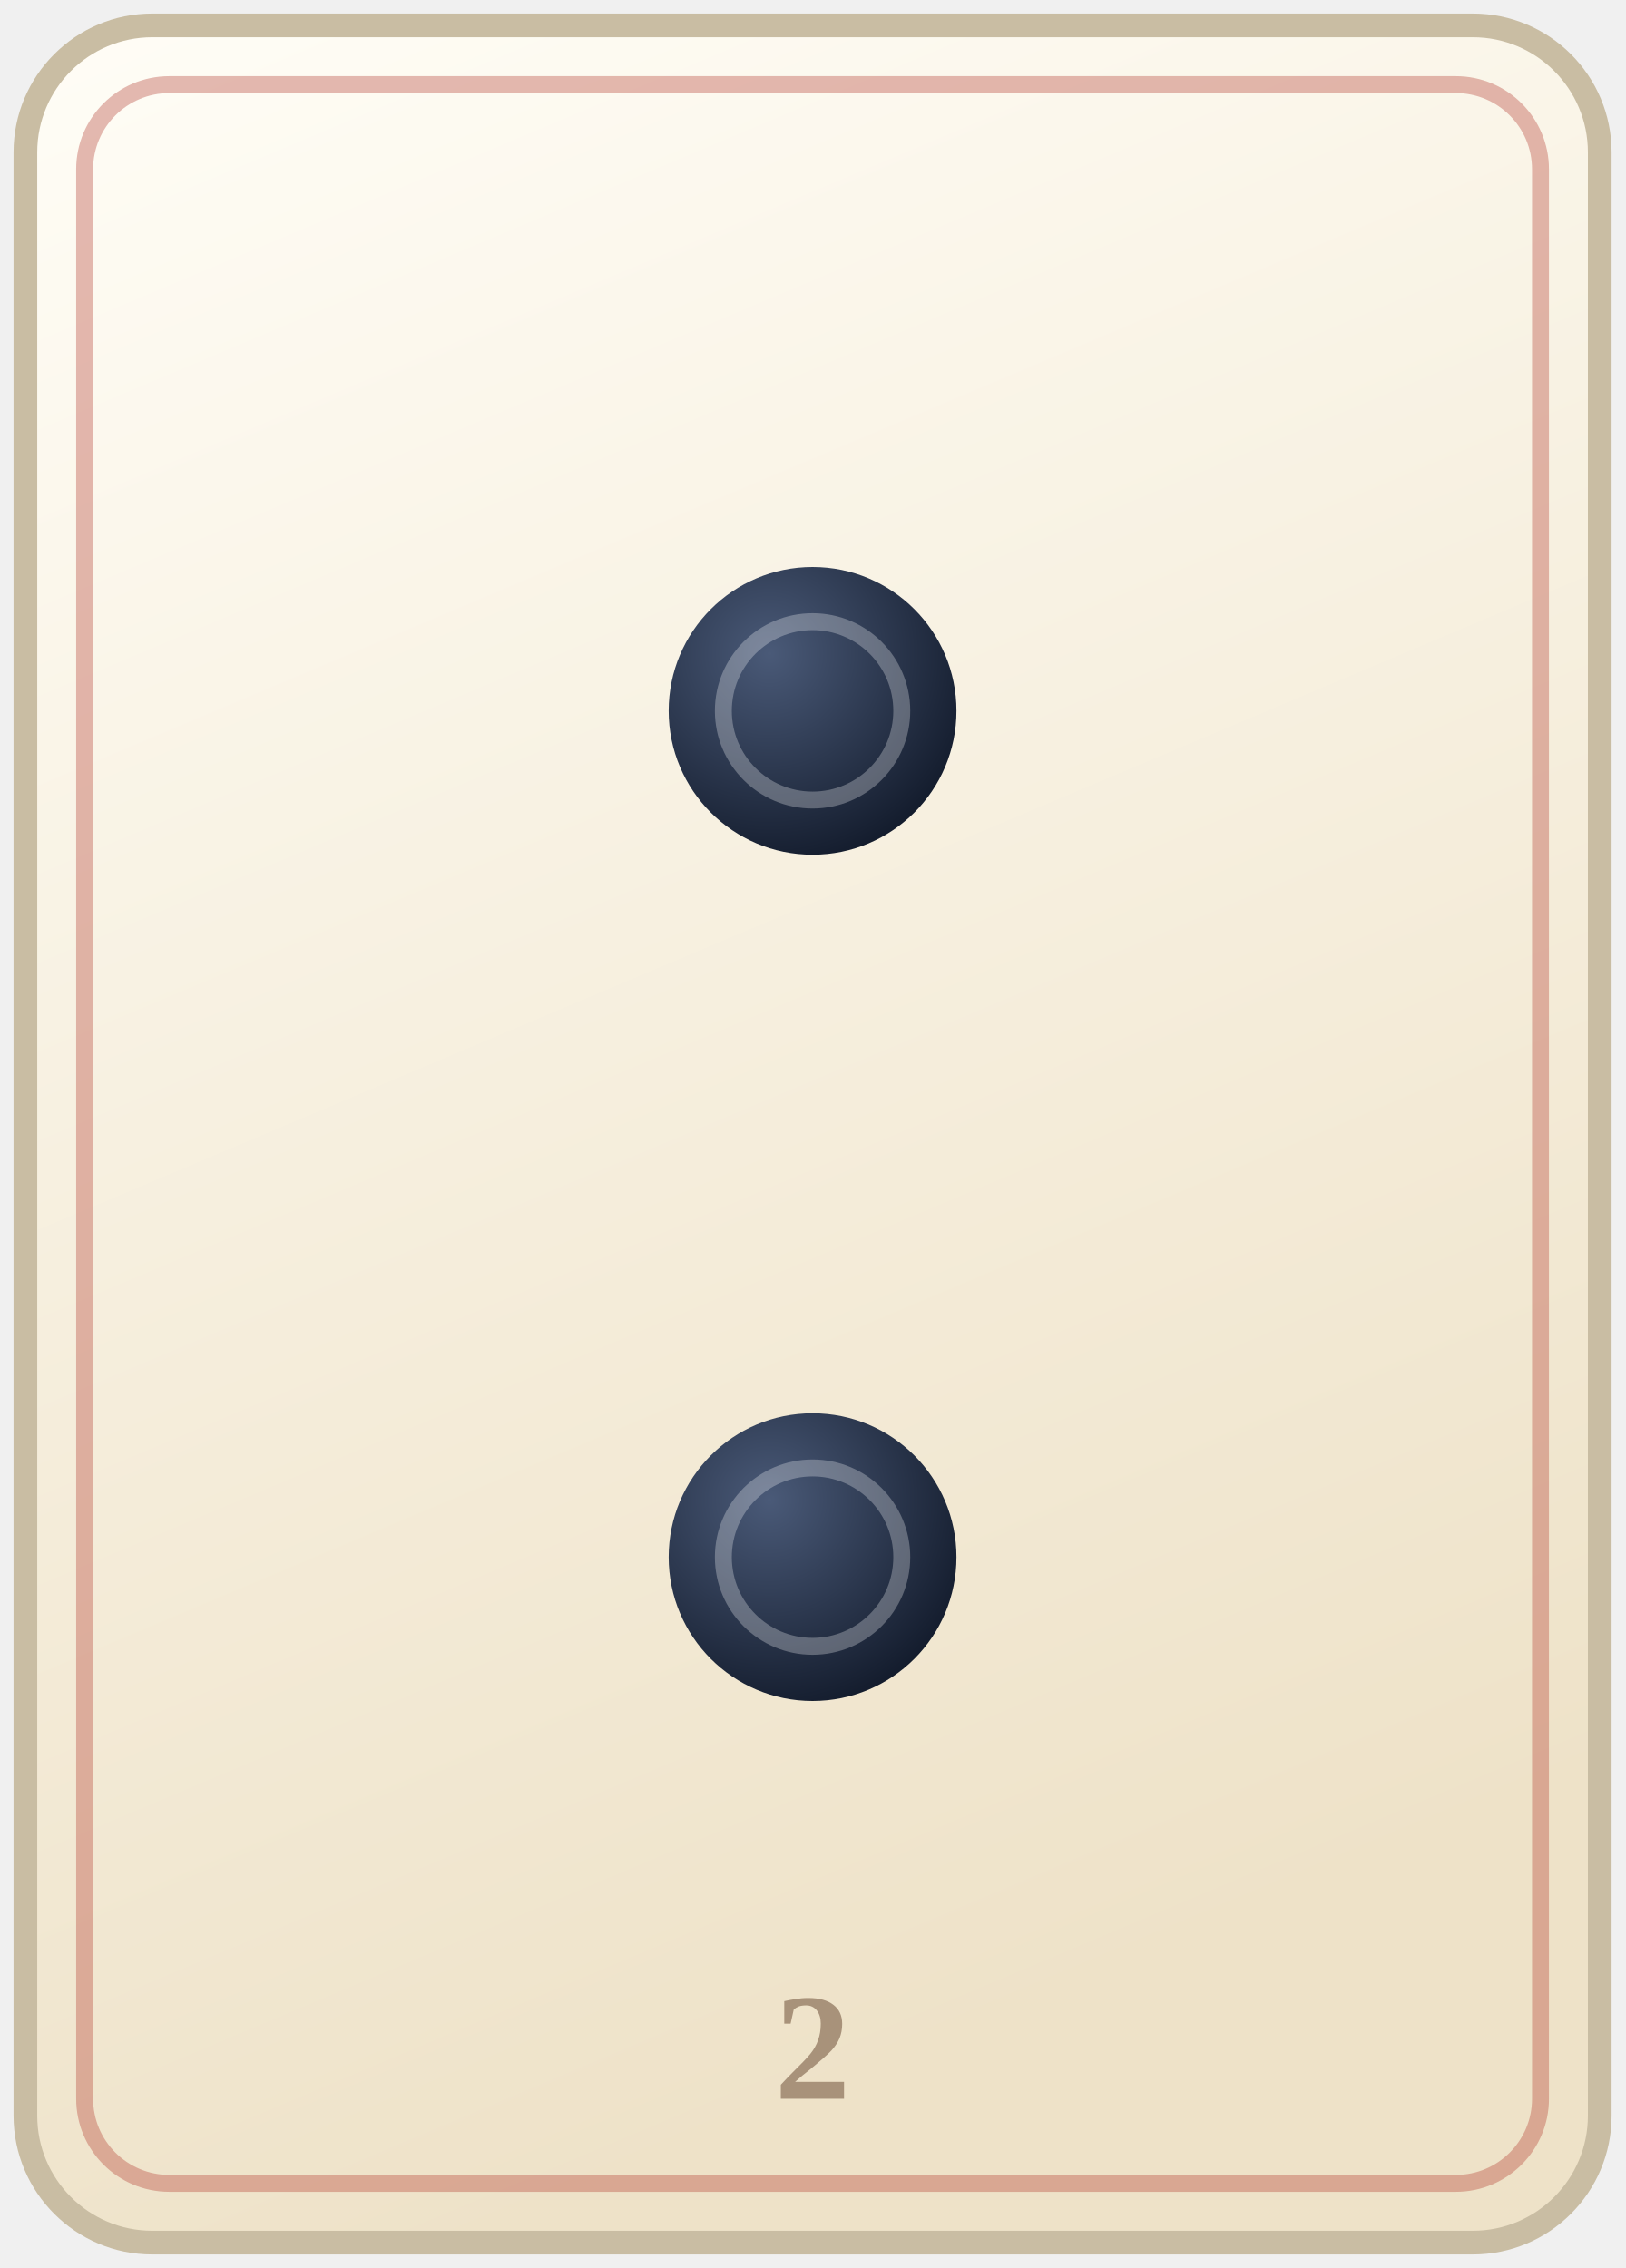
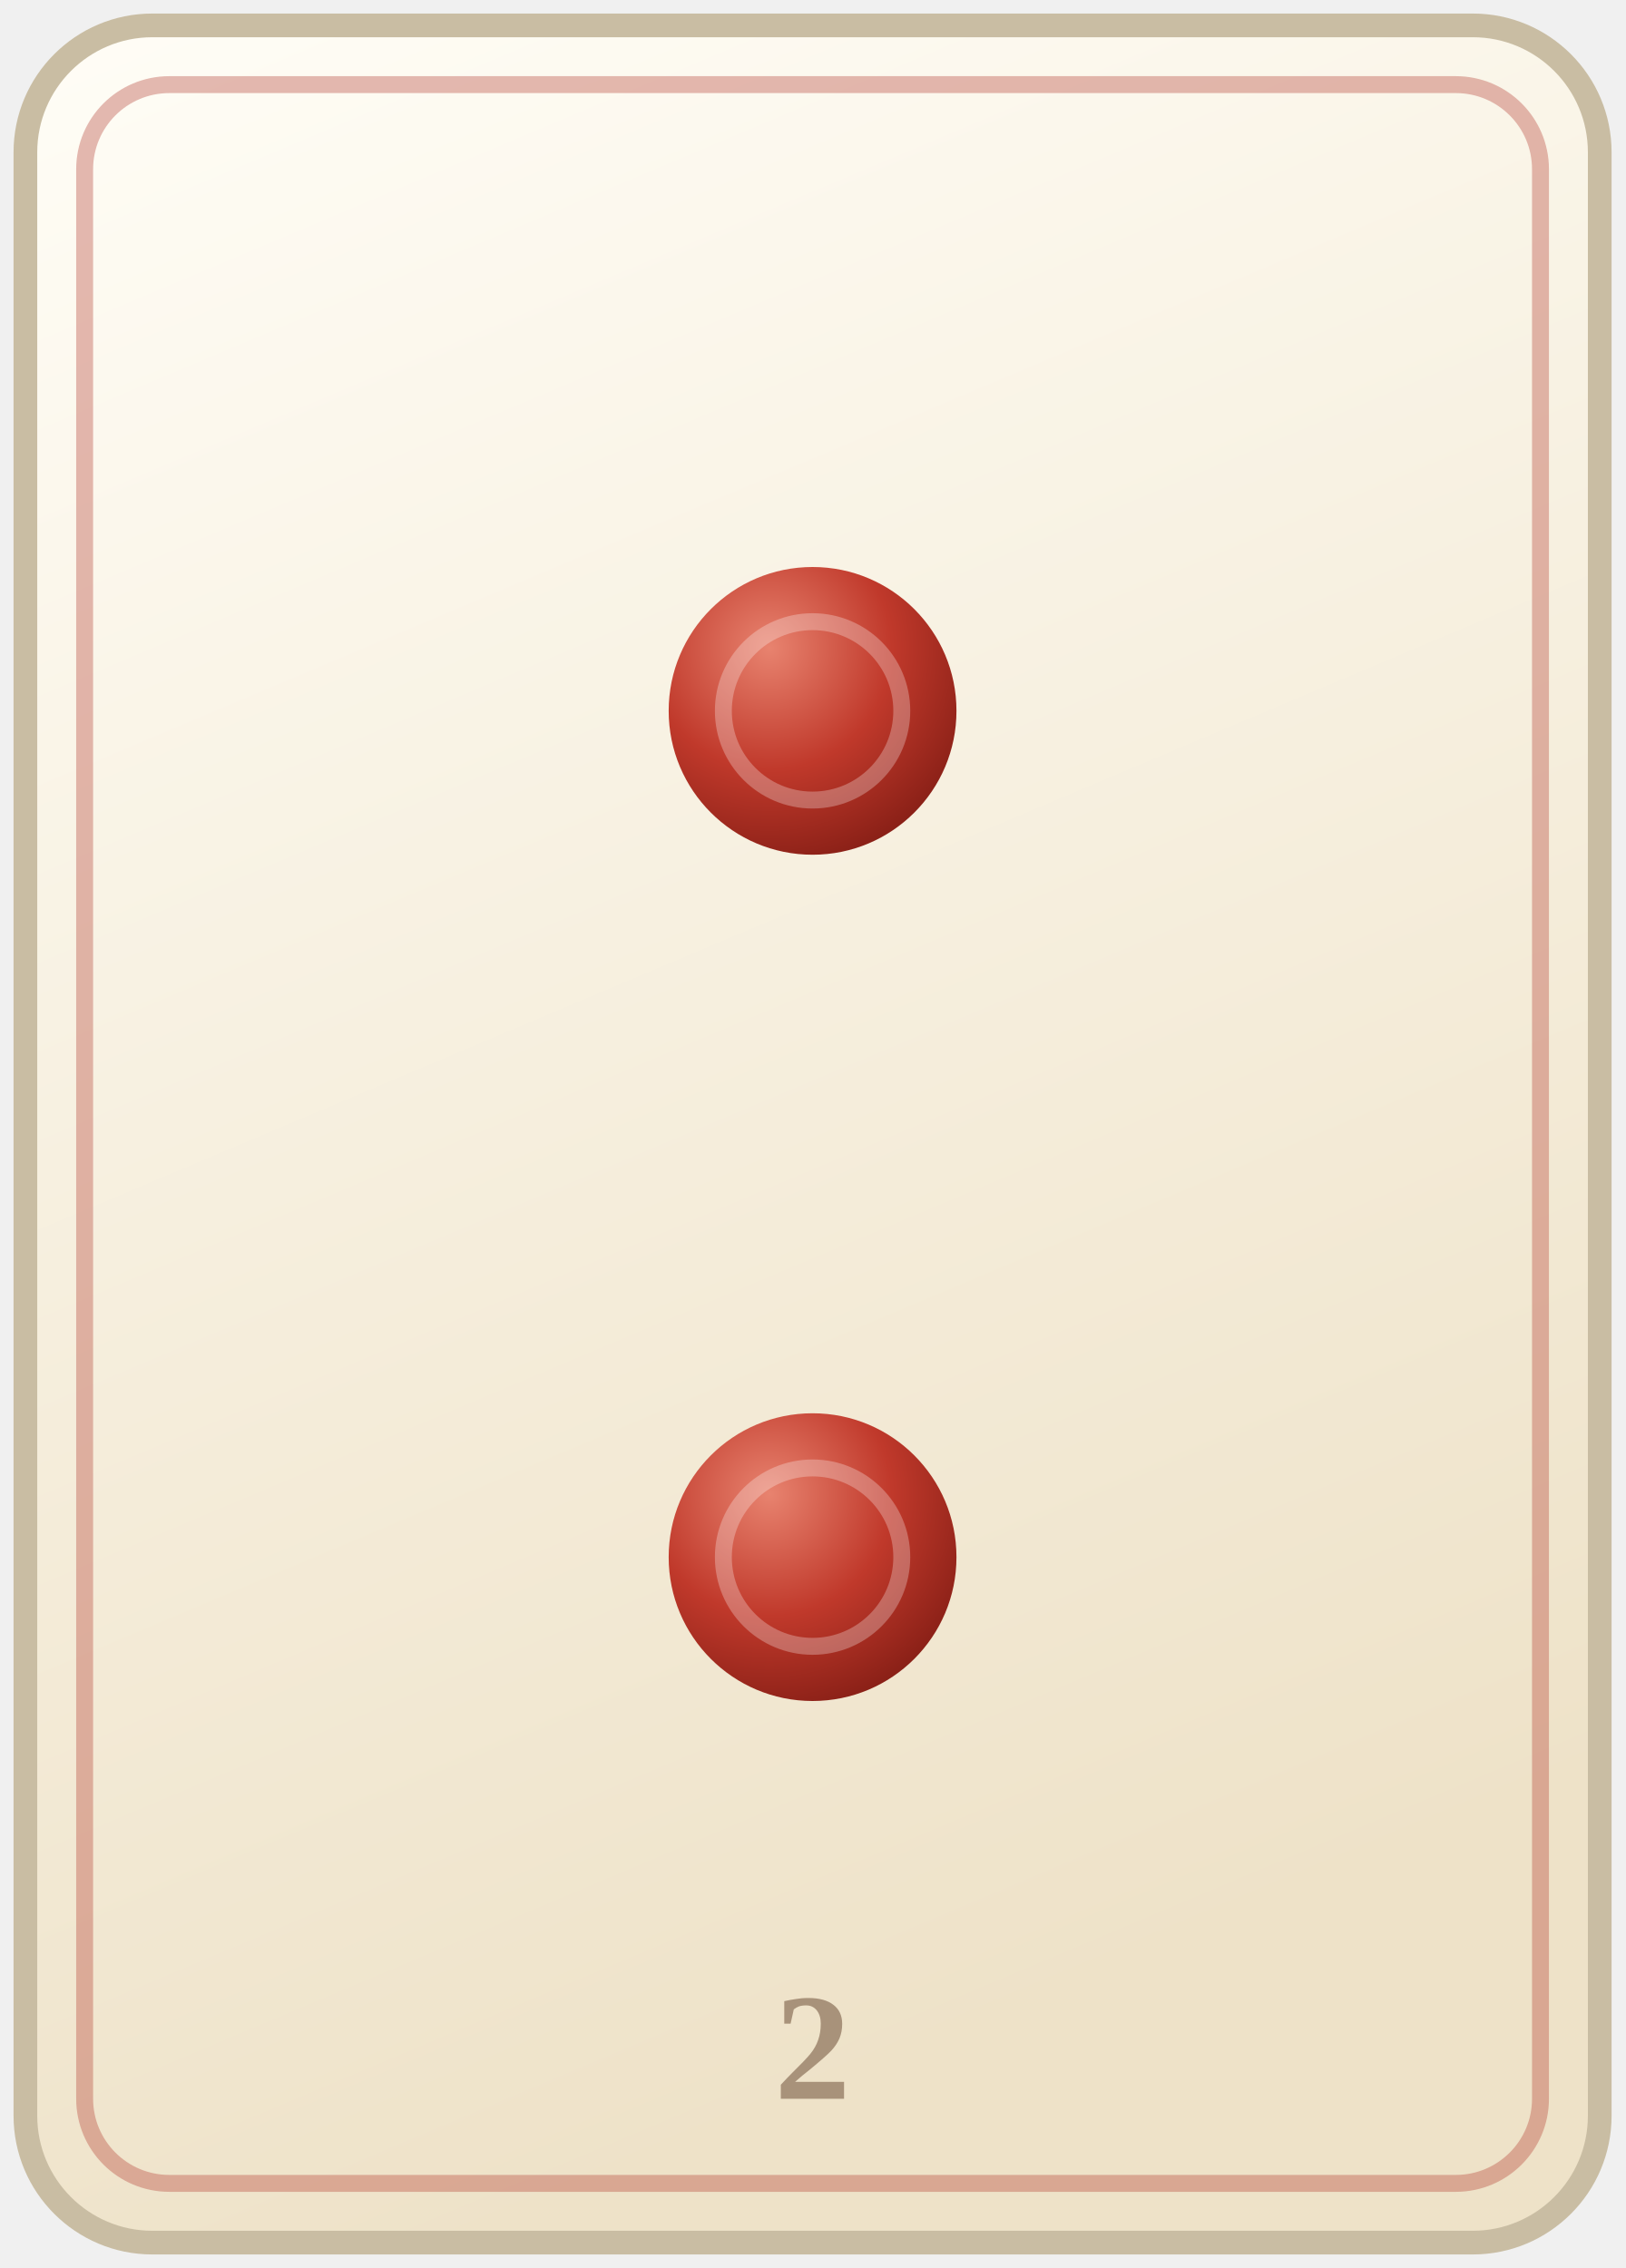
<svg xmlns="http://www.w3.org/2000/svg" viewBox="0 0 96 134" width="96" height="134">
  <defs>
    <linearGradient id="bone" x1="0" y1="0" x2="0.3" y2="1">
      <stop offset="0" stop-color="#fffdf6" />
      <stop offset="1" stop-color="#eee2c8" />
    </linearGradient>
-     <radialGradient id="dotG" cx="0.35" cy="0.3" r="0.8">
-       <stop offset="0" stop-color="#4a5a78" />
-       <stop offset="1" stop-color="#101828" />
+     <radialGradient id="dotG" cx="0.35" cy="0.28" r="0.85">
+       <stop offset="0" stop-color="#e8836f" />
+       <stop offset="0.5" stop-color="#c0392b" />
+       <stop offset="1" stop-color="#7d1a12" />
    </radialGradient>
  </defs>
  <rect x="1.5" y="1.5" width="93" height="131" rx="7.5" fill="url(#bone)" stroke="#c9bda3" stroke-width="1.4" />
  <rect x="5" y="5" width="86" height="124" rx="5" fill="none" stroke="#b23a2f" stroke-opacity="0.35" />
  <circle cx="48" cy="42" r="8.5" fill="url(#dotG)" />
  <circle cx="48" cy="42" r="5.27" fill="none" stroke="#fff" stroke-opacity="0.28" />
  <circle cx="48" cy="92" r="8.5" fill="url(#dotG)" />
  <circle cx="48" cy="92" r="5.27" fill="none" stroke="#fff" stroke-opacity="0.28" />
  <text x="48" y="124" text-anchor="middle" font-family="Georgia,'Times New Roman',serif" font-weight="700" font-size="9" fill="#a8927a">2</text>
</svg>
